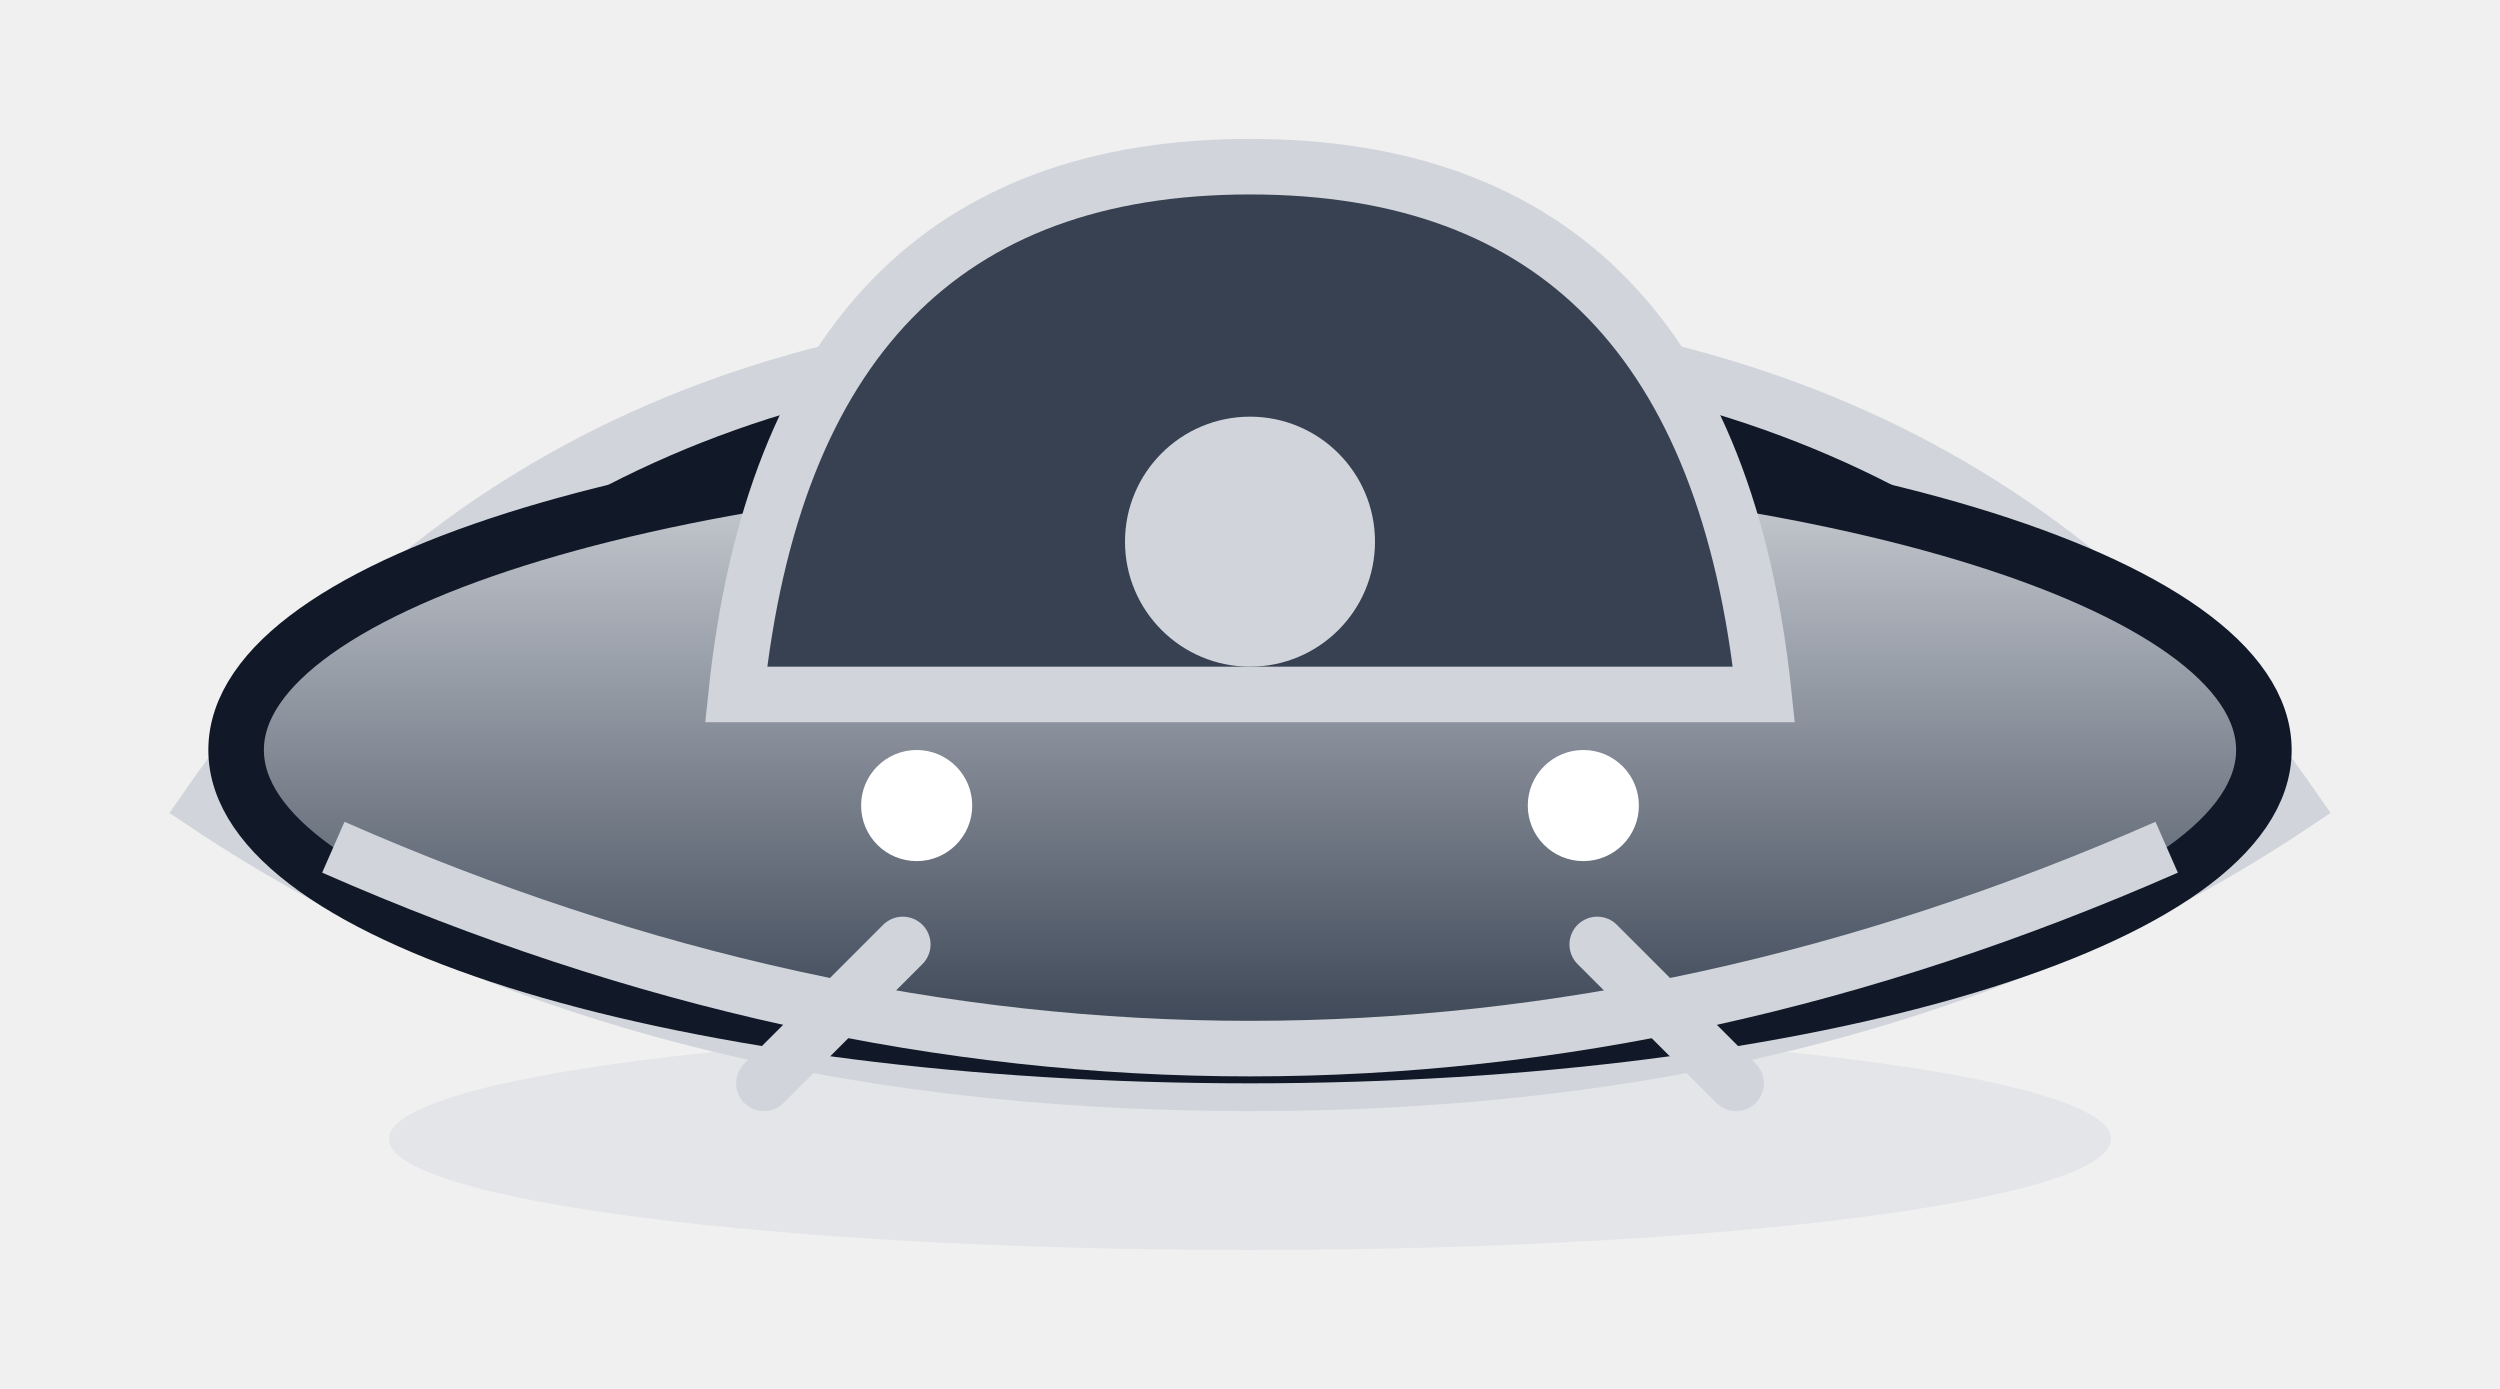
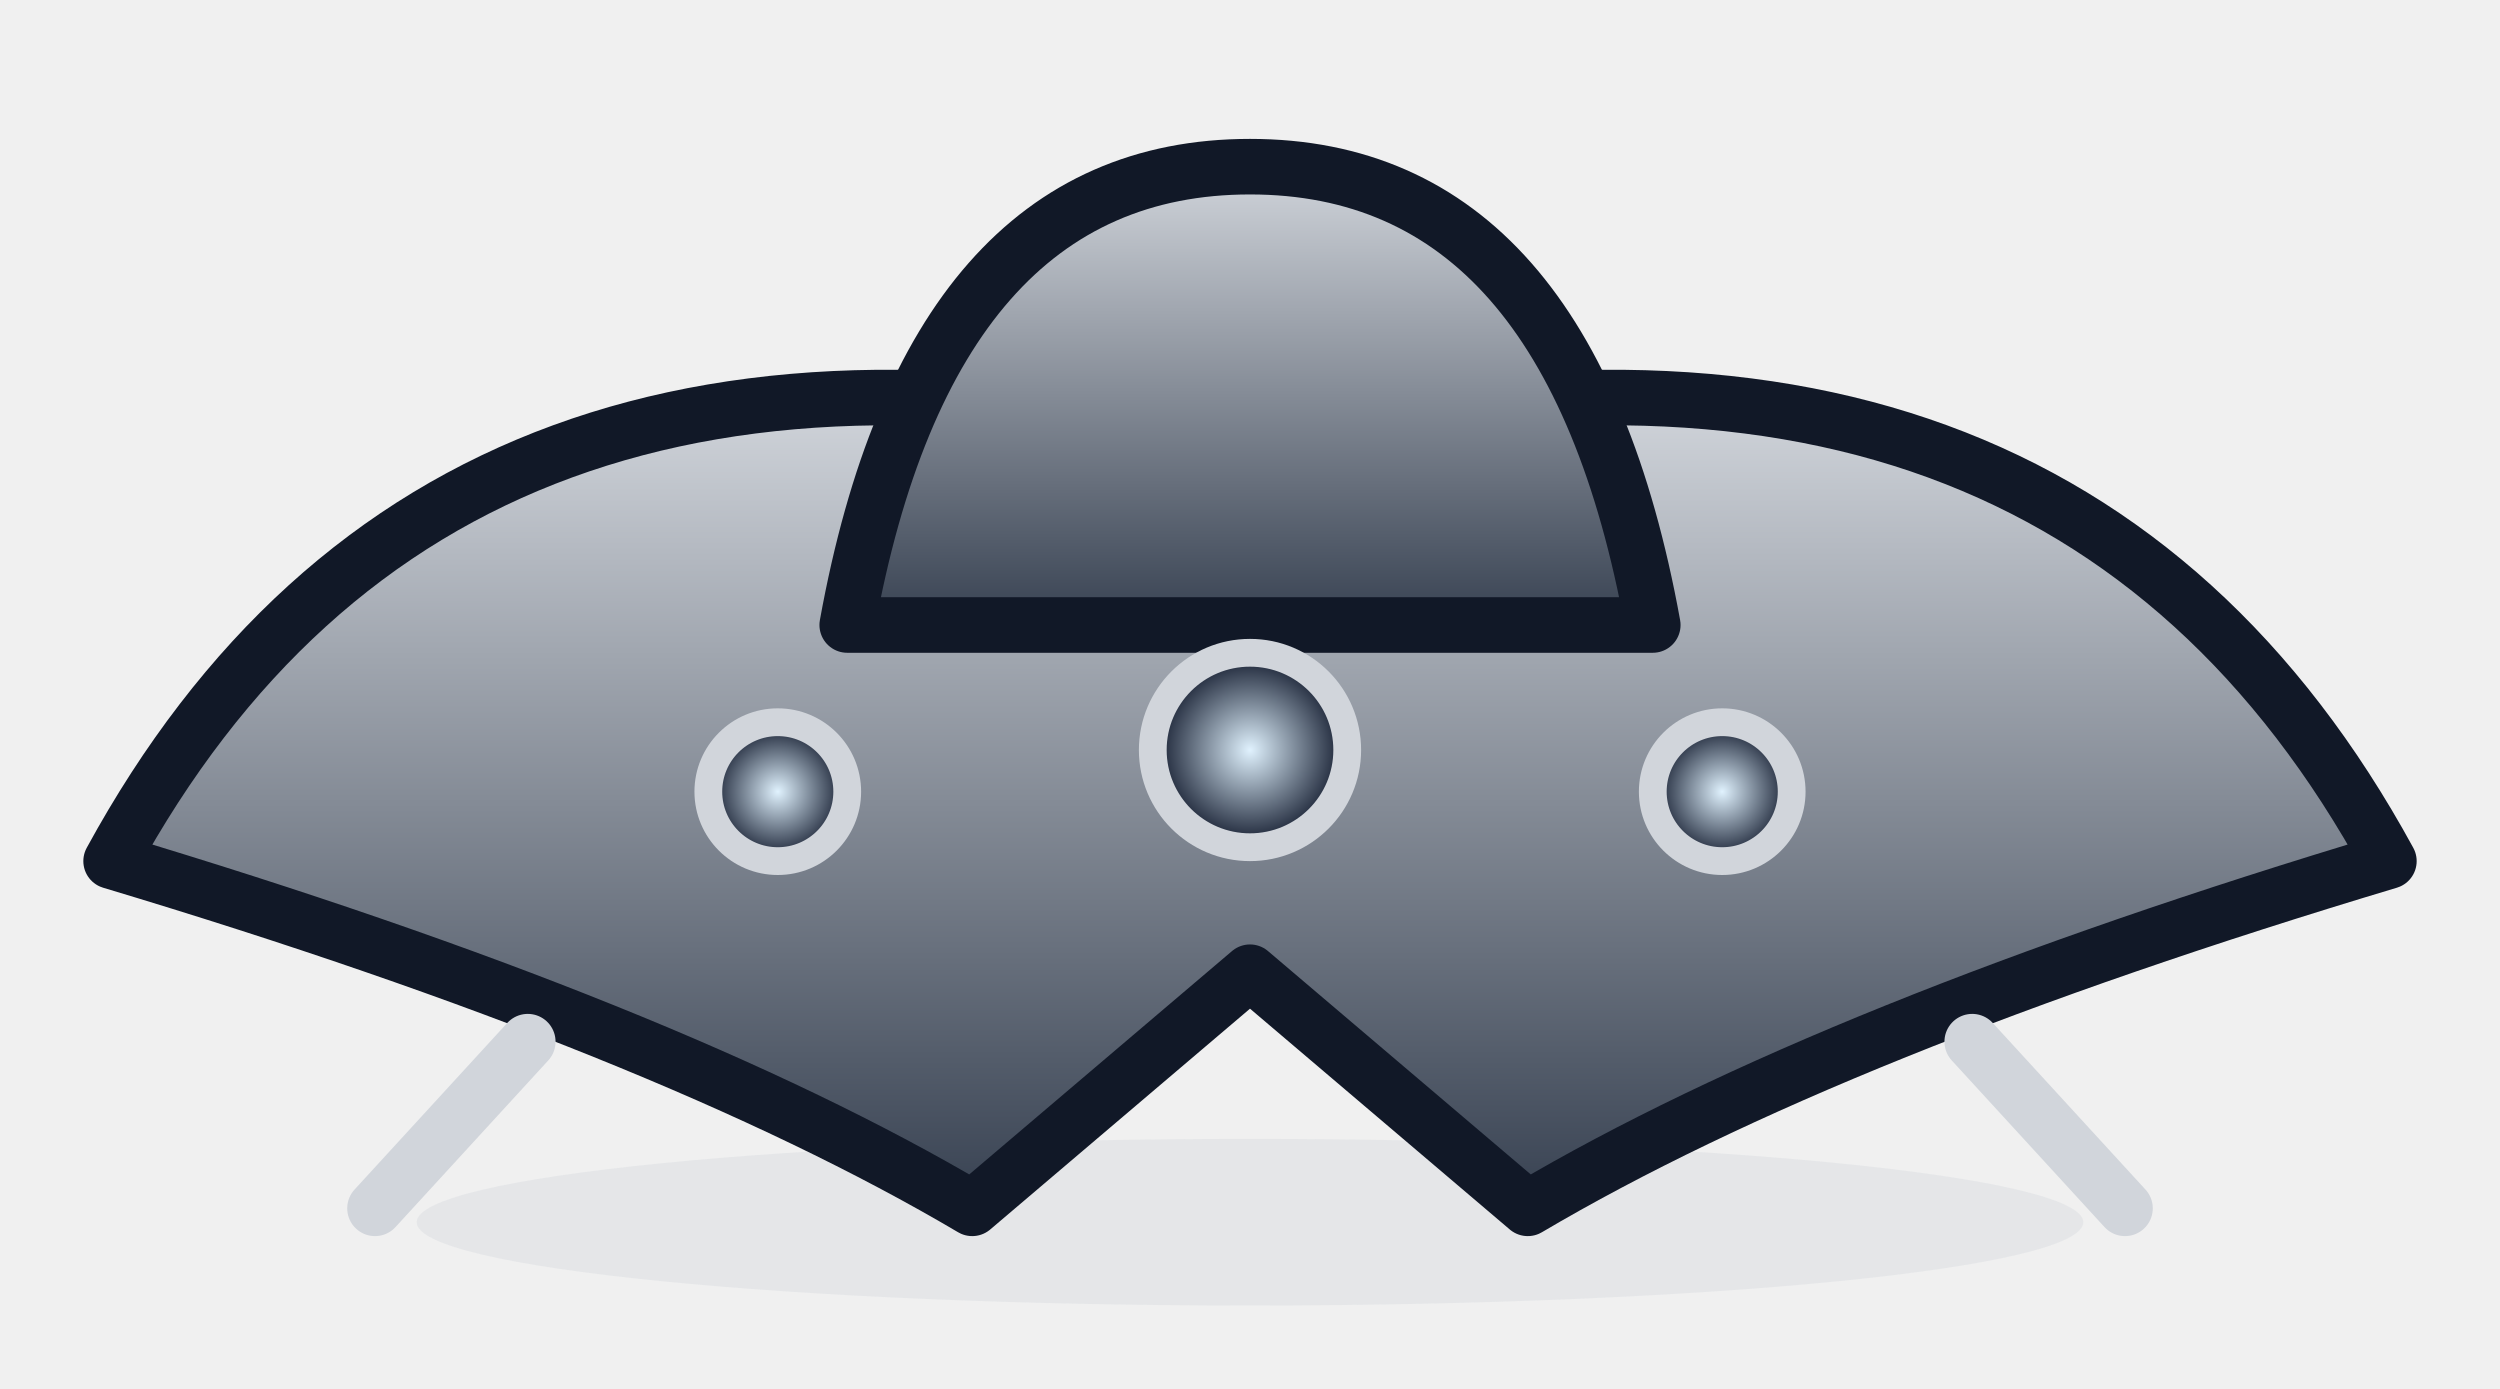
<svg xmlns="http://www.w3.org/2000/svg" width="180" height="100" viewBox="0 0 180 100">
  <defs>
-     <linearGradient id="g" x2="0" y2="1">
+     <linearGradient id="body" x2="0" y2="1">
      <stop stop-color="#d1d5db" />
      <stop offset="1" stop-color="#374151" />
    </linearGradient>
+     <radialGradient id="glass">
+       <stop stop-color="#e0f2fe" />
+       <stop offset="1" stop-color="#0f172a" />
+     </radialGradient>
  </defs>
-   <ellipse cx="90" cy="82" rx="62" ry="8" fill="#d1d5db" opacity=".4" />
-   <path d="M15 58 Q40 22 90 24 Q140 22 165 58 Q135 78 90 78 Q45 78 15 58Z" fill="#111827" stroke="#d1d5db" stroke-width="4" />
-   <ellipse cx="90" cy="54" rx="73" ry="22" fill="url(#g)" stroke="#111827" stroke-width="4" />
-   <path d="M53 50 Q57 12 90 12 Q123 12 127 50Z" fill="#374151" stroke="#d1d5db" stroke-width="4" />
-   <path d="M24 61 Q90 90 156 61" fill="none" stroke="#d1d5db" stroke-width="4" />
-   <circle cx="66" cy="58" r="4" fill="#fff" />
-   <circle cx="90" cy="39" r="9" fill="#d1d5db" />
-   <circle cx="114" cy="58" r="4" fill="#fff" />
-   <path d="M65 68 L55 78 M115 68 L125 78" stroke="#d1d5db" stroke-width="4" stroke-linecap="round" />
+   <ellipse cx="90" cy="88" rx="60" ry="6" fill="#d1d5db" opacity=".35" />
+   <g fill="url(#body)" stroke="#111827" stroke-width="4" stroke-linejoin="round">
+     <path d="M8 62 Q32 18 90 32 Q148 18 172 62 Q132 74 110 87 L90 70 L70 87 Q48 74 8 62Z" />
+     <path d="M61 45 Q67 12 90 12 Q113 12 119 45Z" />
+   </g>
+   <g fill="url(#glass)" stroke="#d1d5db" stroke-width="2">
+     <circle cx="56" cy="57" r="5" />
+     <circle cx="90" cy="54" r="7" />
+     <circle cx="124" cy="57" r="5" />
+   </g>
+   <path d="M38 75 L27 87 M142 75 L153 87" stroke="#d1d5db" stroke-width="4" stroke-linecap="round" />
</svg>
